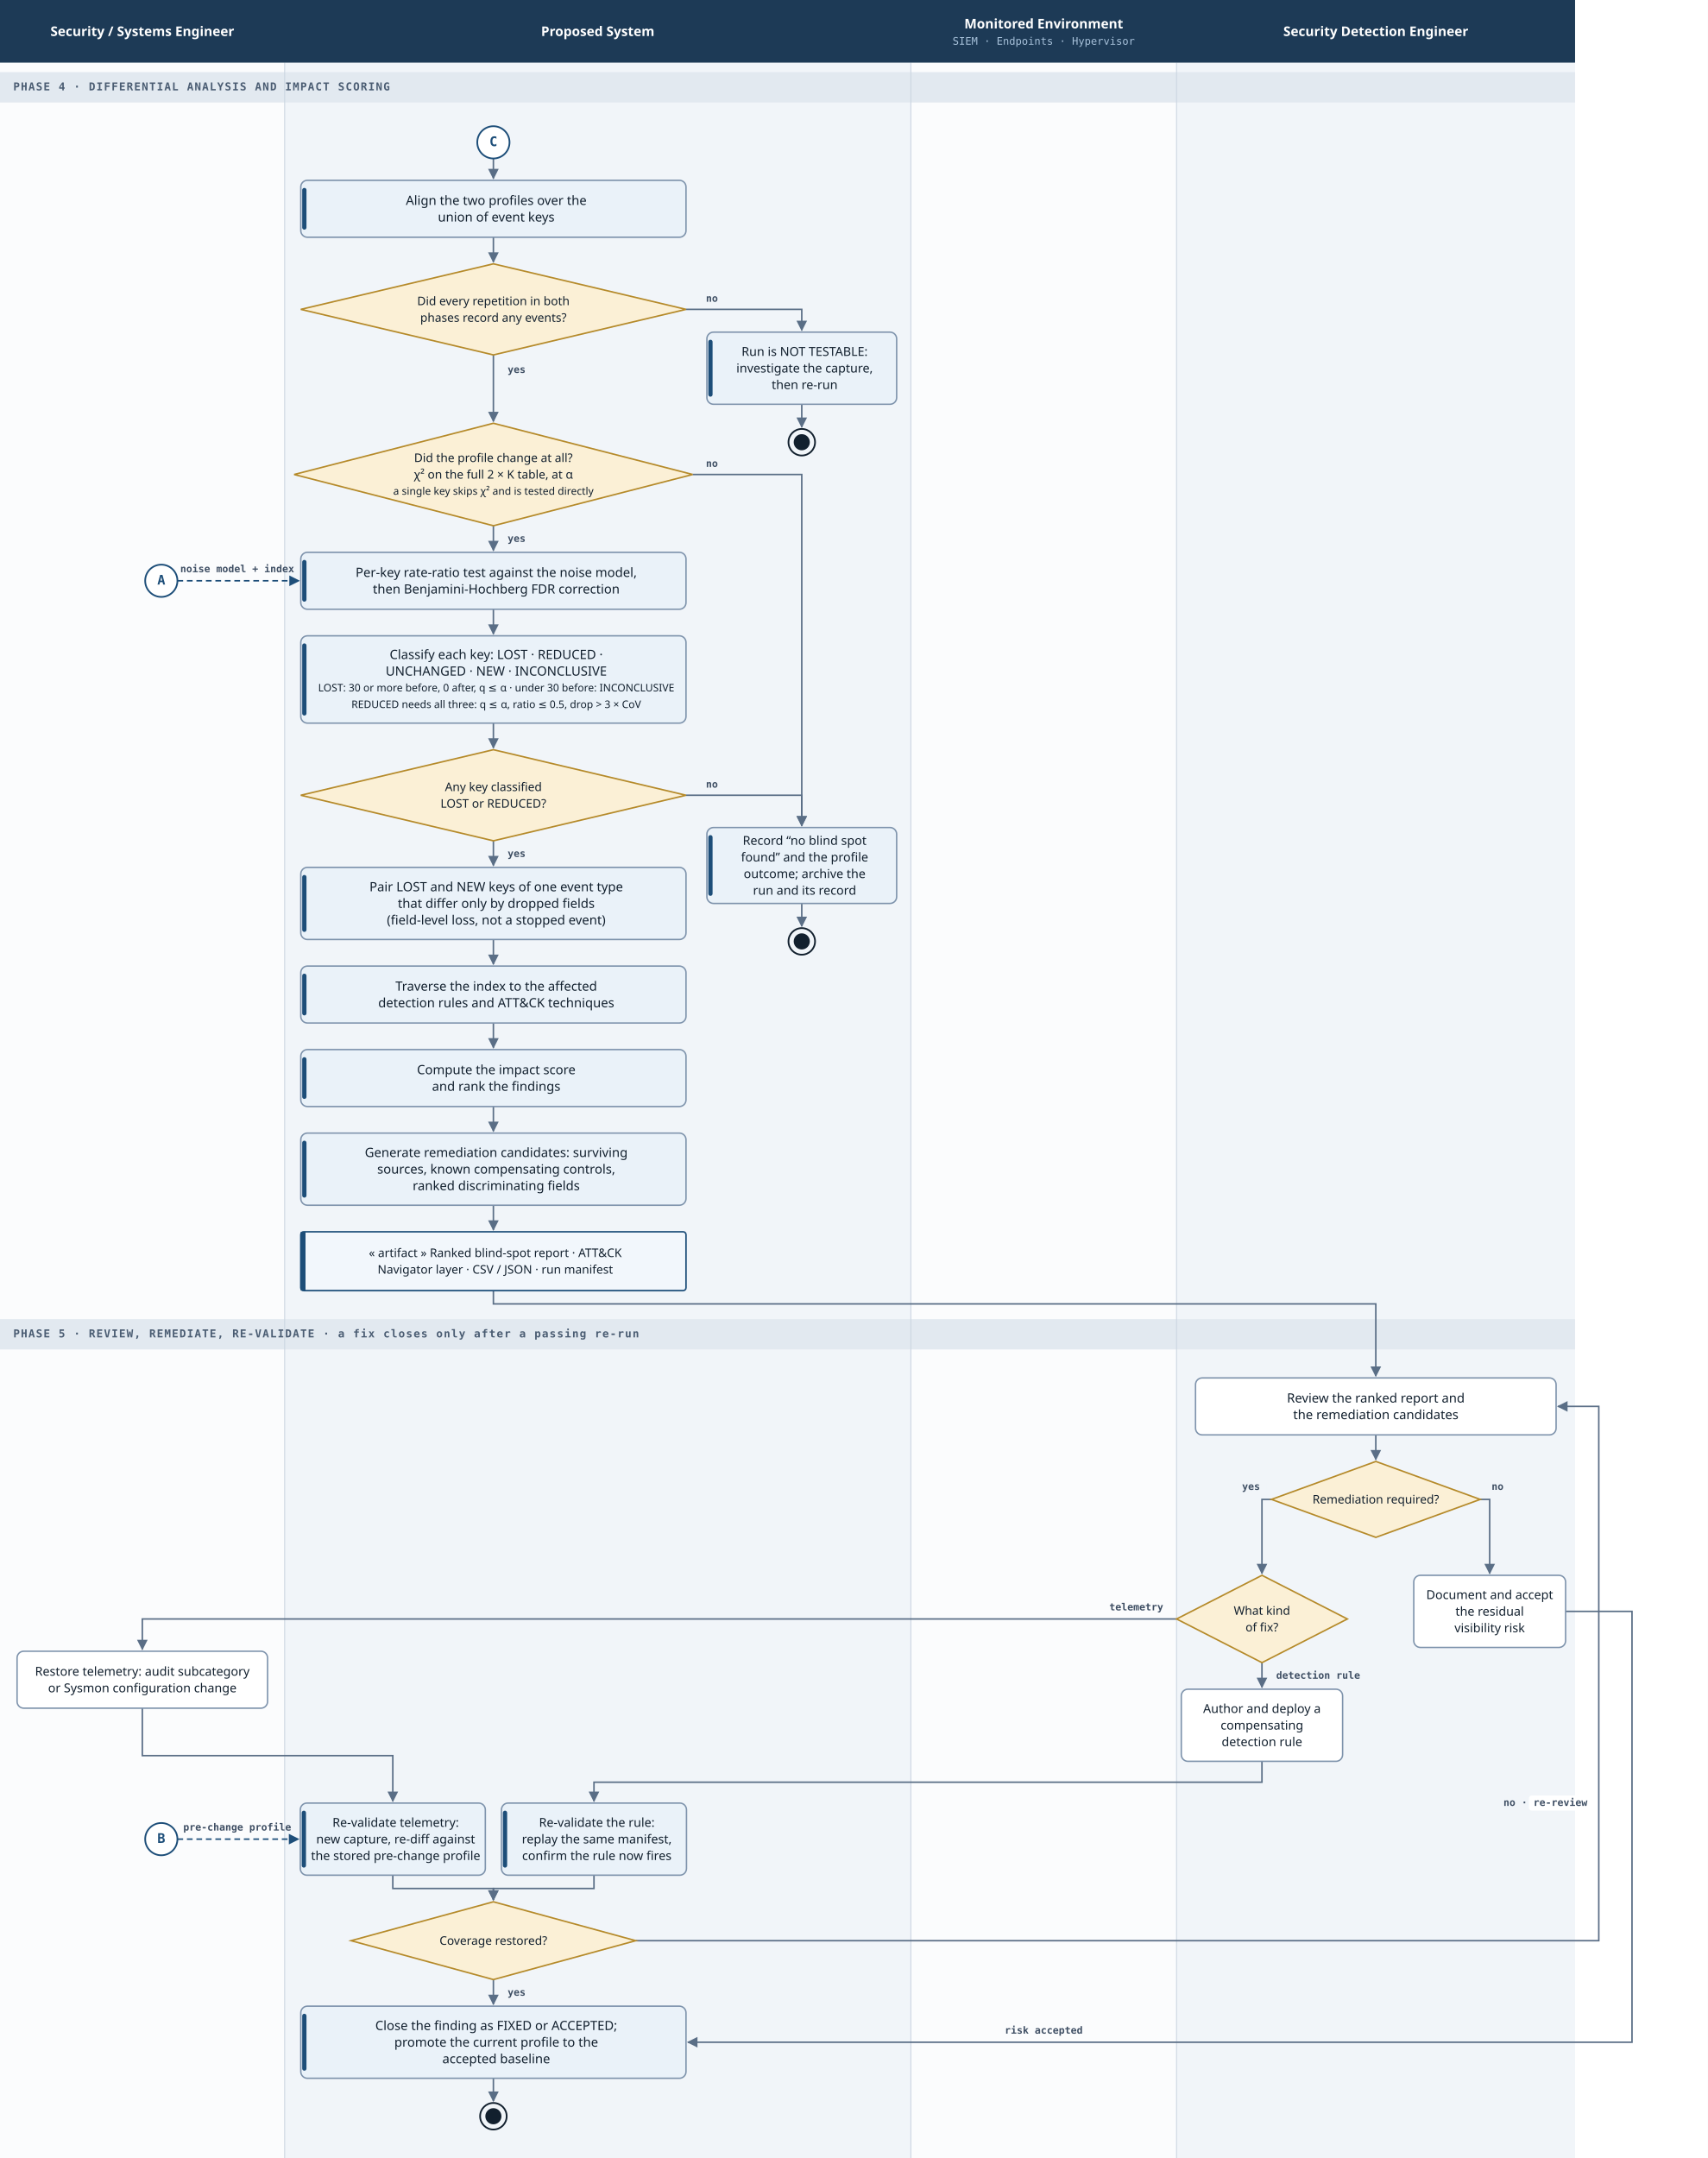
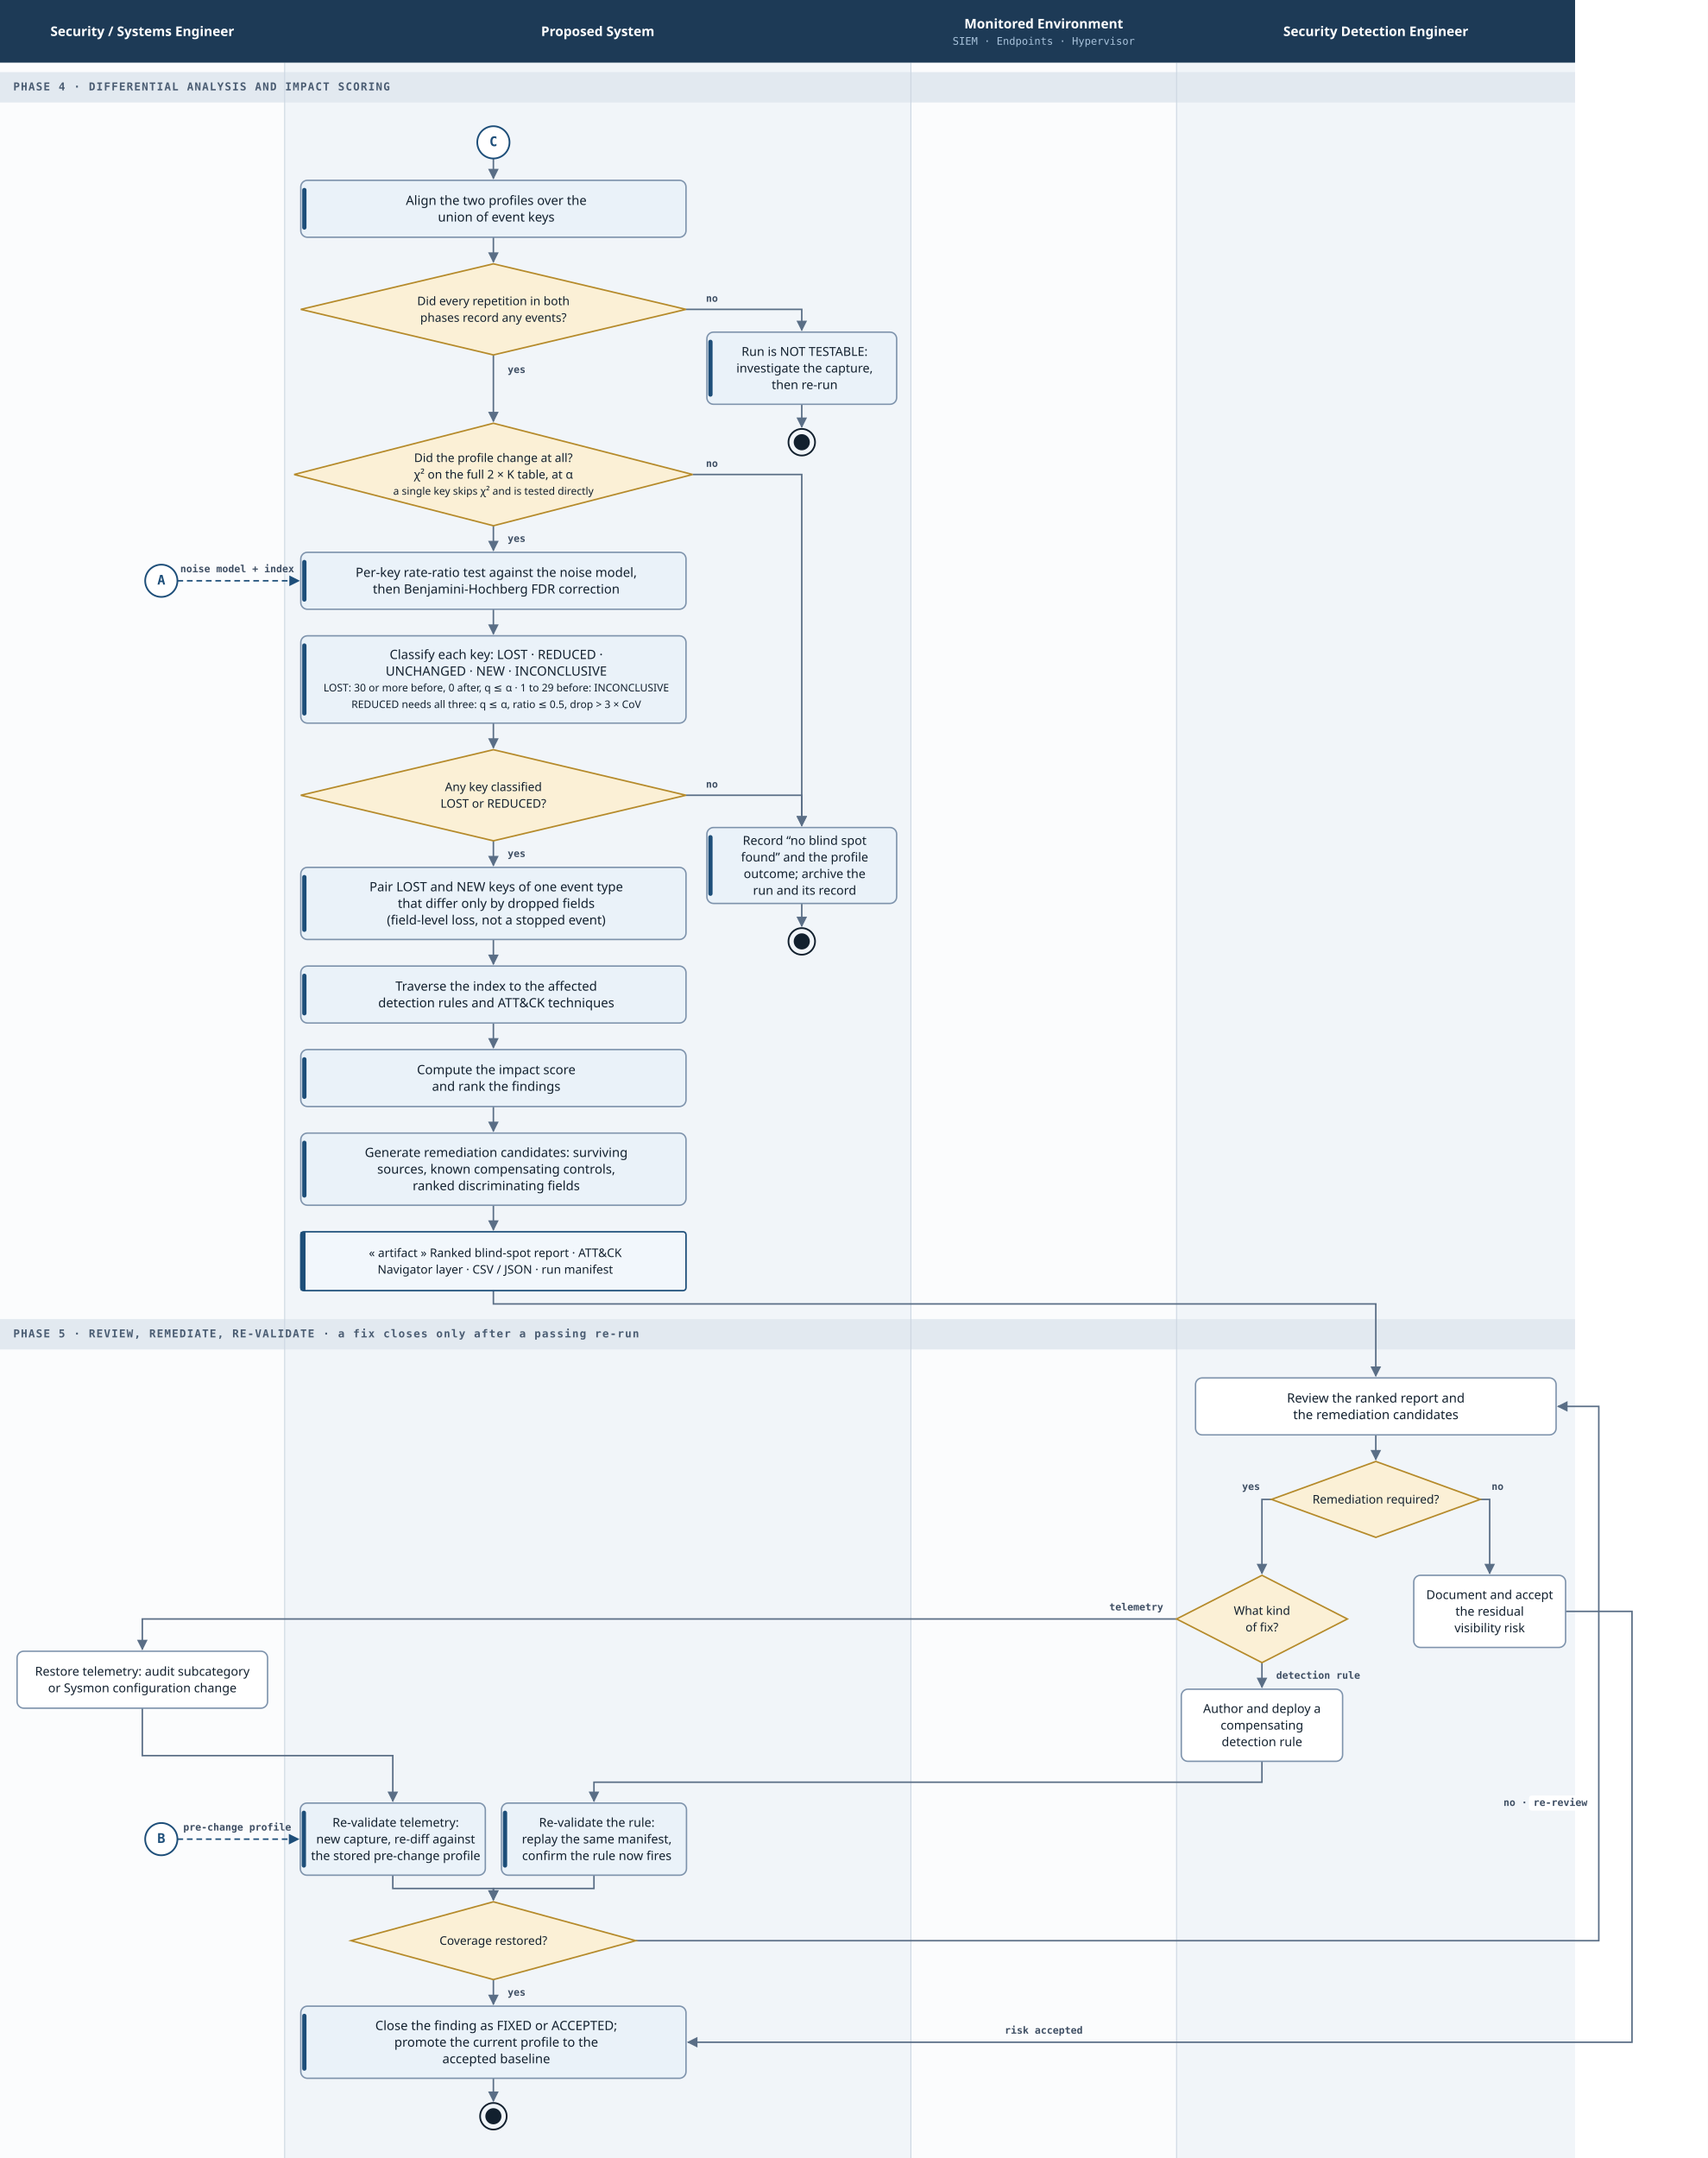
<svg xmlns="http://www.w3.org/2000/svg" width="1800" height="2274" viewBox="0 0 1800 2274" role="img" aria-label="Revised activity diagram, phases 4 and 5: a capture check that ends untestable runs, the global gate, per-key testing and classification, field-level loss pairing, impact scoring, review, remediation and re-validation." class="dg">
  <rect x="0" y="0" width="1800" height="2274" fill="#FFFFFF" />
  <defs>
    <marker id="ar" viewBox="0 0 10 10" refX="9" refY="5" markerWidth="7" markerHeight="7" orient="auto-start-reverse">
      <path d="M0,0 L10,5 L0,10 z" fill="#5A6E86" />
    </marker>
    <marker id="ard" viewBox="0 0 10 10" refX="9" refY="5" markerWidth="7" markerHeight="7" orient="auto-start-reverse">
      <path d="M0,0 L10,5 L0,10 z" fill="#1D4E79" />
    </marker>
  </defs>
  <rect x="0" y="66" width="300" height="2208" fill="#FBFCFD" />
  <rect x="300" y="66" width="660" height="2208" fill="#F1F5F9" />
  <rect x="960" y="66" width="280" height="2208" fill="#FBFCFD" />
  <rect x="1240" y="66" width="420" height="2208" fill="#F1F5F9" />
  <rect x="0" y="76" width="1660" height="32" fill="#E2E9F0" />
  <text x="14" y="92" font-size="11.5" font-weight="600" text-anchor="start" fill="#4A5C72" font-family="'IBM Plex Mono', ui-monospace, monospace" letter-spacing="0.09em" dominant-baseline="middle">PHASE 4  ·  DIFFERENTIAL ANALYSIS AND IMPACT SCORING</text>
  <rect x="0" y="1390" width="1660" height="32" fill="#E2E9F0" />
  <text x="14" y="1406" font-size="11.5" font-weight="600" text-anchor="start" fill="#4A5C72" font-family="'IBM Plex Mono', ui-monospace, monospace" letter-spacing="0.09em" dominant-baseline="middle">PHASE 5  ·  REVIEW, REMEDIATE, RE-VALIDATE  ·  a fix closes only after a passing re-run</text>
  <line x1="300" y1="66" x2="300" y2="2274" stroke="#CBD6E1" stroke-width="1" />
  <line x1="960" y1="66" x2="960" y2="2274" stroke="#CBD6E1" stroke-width="1" />
  <line x1="1240" y1="66" x2="1240" y2="2274" stroke="#CBD6E1" stroke-width="1" />
  <rect x="0" y="0" width="1660" height="66" fill="#1D3A56" />
  <text x="150.0" y="33" font-size="14" font-weight="600" text-anchor="middle" fill="#FFFFFF" font-family="'IBM Plex Sans', ui-sans-serif, system-ui, sans-serif" dominant-baseline="middle">Security / Systems Engineer</text>
  <text x="630.0" y="33" font-size="14" font-weight="600" text-anchor="middle" fill="#FFFFFF" font-family="'IBM Plex Sans', ui-sans-serif, system-ui, sans-serif" dominant-baseline="middle">Proposed System</text>
  <text x="1100.0" y="25" font-size="14" font-weight="600" text-anchor="middle" fill="#FFFFFF" font-family="'IBM Plex Sans', ui-sans-serif, system-ui, sans-serif" dominant-baseline="middle">Monitored Environment</text>
  <text x="1100.0" y="44" font-size="11" font-weight="400" text-anchor="middle" fill="#A8C2DB" font-family="'IBM Plex Mono', ui-monospace, monospace" dominant-baseline="middle">SIEM · Endpoints · Hypervisor</text>
  <text x="1450.0" y="33" font-size="14" font-weight="600" text-anchor="middle" fill="#FFFFFF" font-family="'IBM Plex Sans', ui-sans-serif, system-ui, sans-serif" dominant-baseline="middle">Security Detection Engineer</text>
  <path d="M520.0 167 V188.0" fill="none" stroke="#5A6E86" stroke-width="1.6" marker-end="url(#ar)" />
  <path d="M520.0 250 V276.0" fill="none" stroke="#5A6E86" stroke-width="1.6" marker-end="url(#ar)" />
  <path d="M723.0 326.0 H845.0 V348.0" fill="none" stroke="#5A6E86" stroke-width="1.6" marker-end="url(#ar)" />
  <path d="M845.0 426 V450.0" fill="none" stroke="#5A6E86" stroke-width="1.6" marker-end="url(#ar)" />
  <path d="M520.0 374 V444.0" fill="none" stroke="#5A6E86" stroke-width="1.6" marker-end="url(#ar)" />
  <path d="M520.0 554 V580.0" fill="none" stroke="#5A6E86" stroke-width="1.6" marker-end="url(#ar)" />
  <path d="M187.0 612.0 H315.0" fill="none" stroke="#1D4E79" stroke-width="1.6" stroke-dasharray="6 4" marker-end="url(#ard)" />
  <path d="M520.0 642 V668.0" fill="none" stroke="#5A6E86" stroke-width="1.6" marker-end="url(#ar)" />
  <path d="M520.0 762 V788.0" fill="none" stroke="#5A6E86" stroke-width="1.6" marker-end="url(#ar)" />
  <path d="M730.0 500.0 H845.0 V870.0" fill="none" stroke="#5A6E86" stroke-width="1.6" marker-end="url(#ar)" />
  <path d="M723.0 838.0 H845.0 V870.0" fill="none" stroke="#5A6E86" stroke-width="1.6" marker-end="url(#ar)" />
  <path d="M845.0 952 V976.0" fill="none" stroke="#5A6E86" stroke-width="1.6" marker-end="url(#ar)" />
  <path d="M520.0 886 V912.0" fill="none" stroke="#5A6E86" stroke-width="1.6" marker-end="url(#ar)" />
  <path d="M520.0 990 V1016.0" fill="none" stroke="#5A6E86" stroke-width="1.6" marker-end="url(#ar)" />
  <path d="M520.0 1078 V1104.0" fill="none" stroke="#5A6E86" stroke-width="1.6" marker-end="url(#ar)" />
  <path d="M520.0 1166 V1192.0" fill="none" stroke="#5A6E86" stroke-width="1.6" marker-end="url(#ar)" />
  <path d="M520.0 1270 V1296.0" fill="none" stroke="#5A6E86" stroke-width="1.6" marker-end="url(#ar)" />
  <path d="M520.0 1360 V1374 H1450.0 V1450.0" fill="none" stroke="#5A6E86" stroke-width="1.6" marker-end="url(#ar)" />
  <path d="M1450.0 1512 V1538.0" fill="none" stroke="#5A6E86" stroke-width="1.6" marker-end="url(#ar)" />
  <path d="M1340.0 1580.0 H1330.0 V1658.0" fill="none" stroke="#5A6E86" stroke-width="1.6" marker-end="url(#ar)" />
  <path d="M1560.0 1580.0 H1570.0 V1658.0" fill="none" stroke="#5A6E86" stroke-width="1.6" marker-end="url(#ar)" />
  <path d="M1330.0 1752 V1778.0" fill="none" stroke="#5A6E86" stroke-width="1.6" marker-end="url(#ar)" />
  <path d="M1240.0 1706.0 H150.0 V1738.0" fill="none" stroke="#5A6E86" stroke-width="1.6" marker-end="url(#ar)" />
  <path d="M150.0 1800 V1850 H414.0 V1898.0" fill="none" stroke="#5A6E86" stroke-width="1.6" marker-end="url(#ar)" />
  <path d="M1330.0 1856 V1878 H626.0 V1898.0" fill="none" stroke="#5A6E86" stroke-width="1.6" marker-end="url(#ar)" />
  <path d="M187.0 1938.0 H314.5" fill="none" stroke="#1D4E79" stroke-width="1.6" stroke-dasharray="6 4" marker-end="url(#ard)" />
  <path d="M414.0 1976 V1990 H520.0 V2002.0" fill="none" stroke="#5A6E86" stroke-width="1.6" marker-end="url(#ar)" />
  <path d="M626.0 1976 V1990 H520.0 V2002.0" fill="none" stroke="#5A6E86" stroke-width="1.6" marker-end="url(#ar)" />
  <path d="M670.0 2045.0 H1685 V1482.0 H1642.0" fill="none" stroke="#5A6E86" stroke-width="1.6" marker-end="url(#ar)" />
  <path d="M520.0 2086 V2112.0" fill="none" stroke="#5A6E86" stroke-width="1.6" marker-end="url(#ar)" />
  <path d="M1650.0 1698.0 H1720 V2152.0 H725.0" fill="none" stroke="#5A6E86" stroke-width="1.6" marker-end="url(#ar)" />
  <path d="M520.0 2190 V2214.0" fill="none" stroke="#5A6E86" stroke-width="1.6" marker-end="url(#ar)" />
  <circle cx="520.0" cy="150" r="17" fill="#FFFFFF" stroke="#1D4E79" stroke-width="1.8" />
  <text x="520.0" y="150" font-size="14" font-weight="700" text-anchor="middle" fill="#1D4E79" font-family="'IBM Plex Mono', ui-monospace, monospace" dominant-baseline="middle">C</text>
  <rect x="317.0" y="190" width="406.0" height="60" rx="7" fill="#EAF2F9" stroke="#7E93AC" stroke-width="1.5" />
  <rect x="318.5" y="198" width="4.5" height="44" rx="2.2" fill="#1D4E79" />
  <text x="523.0" y="211.25" font-size="13.5" font-weight="400" text-anchor="middle" fill="#12202E" font-family="'IBM Plex Sans', ui-sans-serif, system-ui, sans-serif" dominant-baseline="middle">Align the two profiles over the</text>
  <text x="523.0" y="228.75" font-size="13.5" font-weight="400" text-anchor="middle" fill="#12202E" font-family="'IBM Plex Sans', ui-sans-serif, system-ui, sans-serif" dominant-baseline="middle">union of event keys</text>
  <path d="M520.0 278 L723.0 326 L520.0 374 L317.0 326 Z" fill="#FBF0D6" stroke="#B58A2A" stroke-width="1.6" />
  <text x="520.0" y="317.25" font-size="12.5" font-weight="400" text-anchor="middle" fill="#12202E" font-family="'IBM Plex Sans', ui-sans-serif, system-ui, sans-serif" dominant-baseline="middle">Did every repetition in both</text>
  <text x="520.0" y="334.75" font-size="12.5" font-weight="400" text-anchor="middle" fill="#12202E" font-family="'IBM Plex Sans', ui-sans-serif, system-ui, sans-serif" dominant-baseline="middle">phases record any events?</text>
  <rect x="745.0" y="350" width="200.0" height="76" rx="7" fill="#EAF2F9" stroke="#7E93AC" stroke-width="1.5" />
  <rect x="746.5" y="358" width="4.5" height="60" rx="2.2" fill="#1D4E79" />
  <text x="848.0" y="370.5" font-size="13" font-weight="400" text-anchor="middle" fill="#12202E" font-family="'IBM Plex Sans', ui-sans-serif, system-ui, sans-serif" dominant-baseline="middle">Run is NOT TESTABLE:</text>
  <text x="848.0" y="388.0" font-size="13" font-weight="400" text-anchor="middle" fill="#12202E" font-family="'IBM Plex Sans', ui-sans-serif, system-ui, sans-serif" dominant-baseline="middle">investigate the capture,</text>
  <text x="848.0" y="405.5" font-size="13" font-weight="400" text-anchor="middle" fill="#12202E" font-family="'IBM Plex Sans', ui-sans-serif, system-ui, sans-serif" dominant-baseline="middle">then re-run</text>
  <rect x="737.0" y="307.0" width="21.8" height="16" rx="3" fill="#F1F5F9" />
  <text x="744.0" y="315.0" font-size="10.5" font-weight="600" text-anchor="start" fill="#3E4E63" font-family="'IBM Plex Mono', ui-monospace, monospace" dominant-baseline="middle">no</text>
  <circle cx="845.0" cy="466" r="14" fill="none" stroke="#12202E" stroke-width="1.8" />
  <circle cx="845.0" cy="466" r="8.5" fill="#12202E" />
  <path d="M520.0 446 L730.0 500 L520.0 554 L310.0 500 Z" fill="#FBF0D6" stroke="#B58A2A" stroke-width="1.6" />
  <text x="520.0" y="482.5" font-size="12.5" font-weight="400" text-anchor="middle" fill="#12202E" font-family="'IBM Plex Sans', ui-sans-serif, system-ui, sans-serif" dominant-baseline="middle">Did the profile change at all?</text>
  <text x="520.0" y="500.0" font-size="12.5" font-weight="400" text-anchor="middle" fill="#12202E" font-family="'IBM Plex Sans', ui-sans-serif, system-ui, sans-serif" dominant-baseline="middle">χ² on the full 2 × K table, at α</text>
  <text x="520.0" y="517.5" font-size="11" font-weight="400" text-anchor="middle" fill="#12202E" font-family="'IBM Plex Sans', ui-sans-serif, system-ui, sans-serif" dominant-baseline="middle">a single key skips χ² and is tested directly</text>
  <rect x="528.0" y="382" width="25.7" height="16" rx="3" fill="#F1F5F9" />
  <text x="535.0" y="390" font-size="10.5" font-weight="600" text-anchor="start" fill="#3E4E63" font-family="'IBM Plex Mono', ui-monospace, monospace" dominant-baseline="middle">yes</text>
  <rect x="317.0" y="582" width="406.0" height="60" rx="7" fill="#EAF2F9" stroke="#7E93AC" stroke-width="1.5" />
  <rect x="318.5" y="590" width="4.5" height="44" rx="2.2" fill="#1D4E79" />
  <text x="523.0" y="603.25" font-size="13.5" font-weight="400" text-anchor="middle" fill="#12202E" font-family="'IBM Plex Sans', ui-sans-serif, system-ui, sans-serif" dominant-baseline="middle">Per-key rate-ratio test against the noise model,</text>
  <text x="523.0" y="620.75" font-size="13.5" font-weight="400" text-anchor="middle" fill="#12202E" font-family="'IBM Plex Sans', ui-sans-serif, system-ui, sans-serif" dominant-baseline="middle">then Benjamini-Hochberg FDR correction</text>
  <rect x="528.0" y="560" width="25.7" height="16" rx="3" fill="#F1F5F9" />
  <text x="535.0" y="568" font-size="10.5" font-weight="600" text-anchor="start" fill="#3E4E63" font-family="'IBM Plex Mono', ui-monospace, monospace" dominant-baseline="middle">yes</text>
  <circle cx="170" cy="612.0" r="17" fill="#FFFFFF" stroke="#1D4E79" stroke-width="1.8" />
  <text x="170" y="612.0" font-size="14" font-weight="700" text-anchor="middle" fill="#1D4E79" font-family="'IBM Plex Mono', ui-monospace, monospace" dominant-baseline="middle">A</text>
  <rect x="205.95" y="592.0" width="88.1" height="16" rx="3" fill="#FBFCFD" />
  <text x="250" y="600.0" font-size="10.5" font-weight="600" text-anchor="middle" fill="#3E4E63" font-family="'IBM Plex Mono', ui-monospace, monospace" dominant-baseline="middle">noise model + index</text>
  <rect x="317.0" y="670" width="406.0" height="92" rx="7" fill="#EAF2F9" stroke="#7E93AC" stroke-width="1.5" />
  <rect x="318.5" y="678" width="4.5" height="76" rx="2.2" fill="#1D4E79" />
  <text x="523.0" y="689.75" font-size="13.5" font-weight="400" text-anchor="middle" fill="#12202E" font-family="'IBM Plex Sans', ui-sans-serif, system-ui, sans-serif" dominant-baseline="middle">Classify each key:  LOST · REDUCED ·</text>
  <text x="523.0" y="707.25" font-size="13.5" font-weight="400" text-anchor="middle" fill="#12202E" font-family="'IBM Plex Sans', ui-sans-serif, system-ui, sans-serif" dominant-baseline="middle">UNCHANGED · NEW · INCONCLUSIVE</text>
-   <text x="523.0" y="724.75" font-size="11" font-weight="400" text-anchor="middle" fill="#12202E" font-family="'IBM Plex Sans', ui-sans-serif, system-ui, sans-serif" dominant-baseline="middle">LOST: 30 or more before, 0 after, q ≤ α   ·   under 30 before: INCONCLUSIVE</text>
+   <text x="523.0" y="724.75" font-size="11" font-weight="400" text-anchor="middle" fill="#12202E" font-family="'IBM Plex Sans', ui-sans-serif, system-ui, sans-serif" dominant-baseline="middle">LOST: 30 or more before, 0 after, q ≤ α   ·   1 to 29 before: INCONCLUSIVE</text>
  <text x="523.0" y="742.25" font-size="11" font-weight="400" text-anchor="middle" fill="#12202E" font-family="'IBM Plex Sans', ui-sans-serif, system-ui, sans-serif" dominant-baseline="middle">REDUCED needs all three:  q ≤ α,  ratio ≤ 0.5,  drop &gt; 3 × CoV</text>
  <path d="M520.0 790 L723.0 838 L520.0 886 L317.0 838 Z" fill="#FBF0D6" stroke="#B58A2A" stroke-width="1.6" />
  <text x="520.0" y="829.25" font-size="12.5" font-weight="400" text-anchor="middle" fill="#12202E" font-family="'IBM Plex Sans', ui-sans-serif, system-ui, sans-serif" dominant-baseline="middle">Any key classified</text>
  <text x="520.0" y="846.75" font-size="12.5" font-weight="400" text-anchor="middle" fill="#12202E" font-family="'IBM Plex Sans', ui-sans-serif, system-ui, sans-serif" dominant-baseline="middle">LOST or REDUCED?</text>
  <rect x="745.0" y="872" width="200.0" height="80" rx="7" fill="#EAF2F9" stroke="#7E93AC" stroke-width="1.5" />
  <rect x="746.5" y="880" width="4.5" height="64" rx="2.2" fill="#1D4E79" />
  <text x="848.0" y="885.75" font-size="13" font-weight="400" text-anchor="middle" fill="#12202E" font-family="'IBM Plex Sans', ui-sans-serif, system-ui, sans-serif" dominant-baseline="middle">Record “no blind spot</text>
  <text x="848.0" y="903.25" font-size="13" font-weight="400" text-anchor="middle" fill="#12202E" font-family="'IBM Plex Sans', ui-sans-serif, system-ui, sans-serif" dominant-baseline="middle">found” and the profile</text>
  <text x="848.0" y="920.75" font-size="13" font-weight="400" text-anchor="middle" fill="#12202E" font-family="'IBM Plex Sans', ui-sans-serif, system-ui, sans-serif" dominant-baseline="middle">outcome; archive the</text>
  <text x="848.0" y="938.25" font-size="13" font-weight="400" text-anchor="middle" fill="#12202E" font-family="'IBM Plex Sans', ui-sans-serif, system-ui, sans-serif" dominant-baseline="middle">run and its record</text>
  <rect x="737.0" y="481.0" width="21.8" height="16" rx="3" fill="#F1F5F9" />
  <text x="744.0" y="489.0" font-size="10.5" font-weight="600" text-anchor="start" fill="#3E4E63" font-family="'IBM Plex Mono', ui-monospace, monospace" dominant-baseline="middle">no</text>
  <rect x="737.0" y="819.0" width="21.8" height="16" rx="3" fill="#F1F5F9" />
  <text x="744.0" y="827.0" font-size="10.5" font-weight="600" text-anchor="start" fill="#3E4E63" font-family="'IBM Plex Mono', ui-monospace, monospace" dominant-baseline="middle">no</text>
  <circle cx="845.0" cy="992" r="14" fill="none" stroke="#12202E" stroke-width="1.8" />
  <circle cx="845.0" cy="992" r="8.5" fill="#12202E" />
  <rect x="317.0" y="914" width="406.0" height="76" rx="7" fill="#EAF2F9" stroke="#7E93AC" stroke-width="1.5" />
  <rect x="318.5" y="922" width="4.5" height="60" rx="2.2" fill="#1D4E79" />
  <text x="523.0" y="934.5" font-size="13.5" font-weight="400" text-anchor="middle" fill="#12202E" font-family="'IBM Plex Sans', ui-sans-serif, system-ui, sans-serif" dominant-baseline="middle">Pair LOST and NEW keys of one event type</text>
  <text x="523.0" y="952.0" font-size="13.5" font-weight="400" text-anchor="middle" fill="#12202E" font-family="'IBM Plex Sans', ui-sans-serif, system-ui, sans-serif" dominant-baseline="middle">that differ only by dropped fields</text>
  <text x="523.0" y="969.5" font-size="13.5" font-weight="400" text-anchor="middle" fill="#12202E" font-family="'IBM Plex Sans', ui-sans-serif, system-ui, sans-serif" dominant-baseline="middle">(field-level loss, not a stopped event)</text>
  <rect x="528.0" y="892" width="25.7" height="16" rx="3" fill="#F1F5F9" />
  <text x="535.0" y="900" font-size="10.5" font-weight="600" text-anchor="start" fill="#3E4E63" font-family="'IBM Plex Mono', ui-monospace, monospace" dominant-baseline="middle">yes</text>
  <rect x="317.0" y="1018" width="406.0" height="60" rx="7" fill="#EAF2F9" stroke="#7E93AC" stroke-width="1.5" />
  <rect x="318.5" y="1026" width="4.5" height="44" rx="2.2" fill="#1D4E79" />
  <text x="523.0" y="1039.25" font-size="13.5" font-weight="400" text-anchor="middle" fill="#12202E" font-family="'IBM Plex Sans', ui-sans-serif, system-ui, sans-serif" dominant-baseline="middle">Traverse the index to the affected</text>
  <text x="523.0" y="1056.75" font-size="13.5" font-weight="400" text-anchor="middle" fill="#12202E" font-family="'IBM Plex Sans', ui-sans-serif, system-ui, sans-serif" dominant-baseline="middle">detection rules and ATT&amp;CK techniques</text>
  <rect x="317.0" y="1106" width="406.0" height="60" rx="7" fill="#EAF2F9" stroke="#7E93AC" stroke-width="1.5" />
  <rect x="318.5" y="1114" width="4.5" height="44" rx="2.2" fill="#1D4E79" />
  <text x="523.0" y="1127.25" font-size="13.5" font-weight="400" text-anchor="middle" fill="#12202E" font-family="'IBM Plex Sans', ui-sans-serif, system-ui, sans-serif" dominant-baseline="middle">Compute the impact score</text>
  <text x="523.0" y="1144.75" font-size="13.5" font-weight="400" text-anchor="middle" fill="#12202E" font-family="'IBM Plex Sans', ui-sans-serif, system-ui, sans-serif" dominant-baseline="middle">and rank the findings</text>
  <rect x="317.0" y="1194" width="406.0" height="76" rx="7" fill="#EAF2F9" stroke="#7E93AC" stroke-width="1.5" />
  <rect x="318.5" y="1202" width="4.5" height="60" rx="2.2" fill="#1D4E79" />
  <text x="523.0" y="1214.5" font-size="13.5" font-weight="400" text-anchor="middle" fill="#12202E" font-family="'IBM Plex Sans', ui-sans-serif, system-ui, sans-serif" dominant-baseline="middle">Generate remediation candidates: surviving</text>
  <text x="523.0" y="1232.0" font-size="13.5" font-weight="400" text-anchor="middle" fill="#12202E" font-family="'IBM Plex Sans', ui-sans-serif, system-ui, sans-serif" dominant-baseline="middle">sources, known compensating controls,</text>
  <text x="523.0" y="1249.5" font-size="13.5" font-weight="400" text-anchor="middle" fill="#12202E" font-family="'IBM Plex Sans', ui-sans-serif, system-ui, sans-serif" dominant-baseline="middle">ranked discriminating fields</text>
  <rect x="317.0" y="1298" width="406.0" height="62" rx="3" fill="#F2F7FC" stroke="#1D4E79" stroke-width="1.6" />
  <rect x="317.0" y="1298" width="5" height="62" fill="#1D4E79" />
  <text x="522.0" y="1320.25" font-size="12.5" font-weight="400" text-anchor="middle" fill="#12202E" font-family="'IBM Plex Sans', ui-sans-serif, system-ui, sans-serif" dominant-baseline="middle">« artifact »  Ranked blind-spot report · ATT&amp;CK</text>
  <text x="522.0" y="1337.75" font-size="12.5" font-weight="400" text-anchor="middle" fill="#12202E" font-family="'IBM Plex Sans', ui-sans-serif, system-ui, sans-serif" dominant-baseline="middle">Navigator layer · CSV / JSON · run manifest</text>
  <rect x="1260.0" y="1452" width="380" height="60" rx="7" fill="#FFFFFF" stroke="#7E93AC" stroke-width="1.5" />
  <text x="1450.0" y="1473.25" font-size="13.5" font-weight="400" text-anchor="middle" fill="#12202E" font-family="'IBM Plex Sans', ui-sans-serif, system-ui, sans-serif" dominant-baseline="middle">Review the ranked report and</text>
  <text x="1450.0" y="1490.75" font-size="13.5" font-weight="400" text-anchor="middle" fill="#12202E" font-family="'IBM Plex Sans', ui-sans-serif, system-ui, sans-serif" dominant-baseline="middle">the remediation candidates</text>
  <path d="M1450.0 1540 L1560.0 1580 L1450.0 1620 L1340.0 1580 Z" fill="#FBF0D6" stroke="#B58A2A" stroke-width="1.6" />
  <text x="1450.0" y="1580.0" font-size="12.5" font-weight="400" text-anchor="middle" fill="#12202E" font-family="'IBM Plex Sans', ui-sans-serif, system-ui, sans-serif" dominant-baseline="middle">Remediation required?</text>
  <path d="M1330.0 1660 L1420.0 1706 L1330.0 1752 L1240.0 1706 Z" fill="#FBF0D6" stroke="#B58A2A" stroke-width="1.6" />
  <text x="1330.0" y="1697.25" font-size="12.5" font-weight="400" text-anchor="middle" fill="#12202E" font-family="'IBM Plex Sans', ui-sans-serif, system-ui, sans-serif" dominant-baseline="middle">What kind</text>
  <text x="1330.0" y="1714.75" font-size="12.5" font-weight="400" text-anchor="middle" fill="#12202E" font-family="'IBM Plex Sans', ui-sans-serif, system-ui, sans-serif" dominant-baseline="middle">of fix?</text>
  <rect x="1309.3" y="1559.0" width="25.7" height="16" rx="3" fill="#F1F5F9" />
  <text x="1328.0" y="1567.0" font-size="10.5" font-weight="600" text-anchor="end" fill="#3E4E63" font-family="'IBM Plex Mono', ui-monospace, monospace" dominant-baseline="middle">yes</text>
  <rect x="1490.0" y="1660" width="160" height="76" rx="7" fill="#FFFFFF" stroke="#7E93AC" stroke-width="1.5" />
  <text x="1570.0" y="1680.5" font-size="13" font-weight="400" text-anchor="middle" fill="#12202E" font-family="'IBM Plex Sans', ui-sans-serif, system-ui, sans-serif" dominant-baseline="middle">Document and accept</text>
  <text x="1570.0" y="1698.0" font-size="13" font-weight="400" text-anchor="middle" fill="#12202E" font-family="'IBM Plex Sans', ui-sans-serif, system-ui, sans-serif" dominant-baseline="middle">the residual</text>
  <text x="1570.0" y="1715.5" font-size="13" font-weight="400" text-anchor="middle" fill="#12202E" font-family="'IBM Plex Sans', ui-sans-serif, system-ui, sans-serif" dominant-baseline="middle">visibility risk</text>
  <rect x="1565.0" y="1559.0" width="21.8" height="16" rx="3" fill="#F1F5F9" />
  <text x="1572.0" y="1567.0" font-size="10.5" font-weight="600" text-anchor="start" fill="#3E4E63" font-family="'IBM Plex Mono', ui-monospace, monospace" dominant-baseline="middle">no</text>
  <rect x="1245.0" y="1780" width="170" height="76" rx="7" fill="#FFFFFF" stroke="#7E93AC" stroke-width="1.5" />
  <text x="1330.0" y="1800.5" font-size="13" font-weight="400" text-anchor="middle" fill="#12202E" font-family="'IBM Plex Sans', ui-sans-serif, system-ui, sans-serif" dominant-baseline="middle">Author and deploy a</text>
  <text x="1330.0" y="1818.0" font-size="13" font-weight="400" text-anchor="middle" fill="#12202E" font-family="'IBM Plex Sans', ui-sans-serif, system-ui, sans-serif" dominant-baseline="middle">compensating</text>
  <text x="1330.0" y="1835.5" font-size="13" font-weight="400" text-anchor="middle" fill="#12202E" font-family="'IBM Plex Sans', ui-sans-serif, system-ui, sans-serif" dominant-baseline="middle">detection rule</text>
  <rect x="1338.0" y="1758" width="68.6" height="16" rx="3" fill="#F1F5F9" />
  <text x="1345.0" y="1766" font-size="10.5" font-weight="600" text-anchor="start" fill="#3E4E63" font-family="'IBM Plex Mono', ui-monospace, monospace" dominant-baseline="middle">detection rule</text>
  <rect x="18.0" y="1740" width="264.0" height="60" rx="7" fill="#FFFFFF" stroke="#7E93AC" stroke-width="1.5" />
  <text x="150.0" y="1761.25" font-size="13" font-weight="400" text-anchor="middle" fill="#12202E" font-family="'IBM Plex Sans', ui-sans-serif, system-ui, sans-serif" dominant-baseline="middle">Restore telemetry: audit subcategory</text>
  <text x="150.0" y="1778.75" font-size="13" font-weight="400" text-anchor="middle" fill="#12202E" font-family="'IBM Plex Sans', ui-sans-serif, system-ui, sans-serif" dominant-baseline="middle">or Sysmon configuration change</text>
  <rect x="1183.9" y="1686.0" width="49.1" height="16" rx="3" fill="#FBFCFD" />
  <text x="1226.0" y="1694.0" font-size="10.5" font-weight="600" text-anchor="end" fill="#3E4E63" font-family="'IBM Plex Mono', ui-monospace, monospace" dominant-baseline="middle">telemetry</text>
  <rect x="316.5" y="1900" width="195" height="76" rx="7" fill="#EAF2F9" stroke="#7E93AC" stroke-width="1.5" />
  <rect x="318.0" y="1908" width="4.5" height="60" rx="2.2" fill="#1D4E79" />
  <text x="417.0" y="1920.5" font-size="13" font-weight="400" text-anchor="middle" fill="#12202E" font-family="'IBM Plex Sans', ui-sans-serif, system-ui, sans-serif" dominant-baseline="middle">Re-validate telemetry:</text>
  <text x="417.0" y="1938.0" font-size="13" font-weight="400" text-anchor="middle" fill="#12202E" font-family="'IBM Plex Sans', ui-sans-serif, system-ui, sans-serif" dominant-baseline="middle">new capture, re-diff against</text>
  <text x="417.0" y="1955.5" font-size="13" font-weight="400" text-anchor="middle" fill="#12202E" font-family="'IBM Plex Sans', ui-sans-serif, system-ui, sans-serif" dominant-baseline="middle">the stored pre-change profile</text>
  <rect x="528.5" y="1900" width="195" height="76" rx="7" fill="#EAF2F9" stroke="#7E93AC" stroke-width="1.5" />
  <rect x="530.0" y="1908" width="4.5" height="60" rx="2.2" fill="#1D4E79" />
  <text x="629.0" y="1920.5" font-size="13" font-weight="400" text-anchor="middle" fill="#12202E" font-family="'IBM Plex Sans', ui-sans-serif, system-ui, sans-serif" dominant-baseline="middle">Re-validate the rule:</text>
  <text x="629.0" y="1938.0" font-size="13" font-weight="400" text-anchor="middle" fill="#12202E" font-family="'IBM Plex Sans', ui-sans-serif, system-ui, sans-serif" dominant-baseline="middle">replay the same manifest,</text>
  <text x="629.0" y="1955.5" font-size="13" font-weight="400" text-anchor="middle" fill="#12202E" font-family="'IBM Plex Sans', ui-sans-serif, system-ui, sans-serif" dominant-baseline="middle">confirm the rule now fires</text>
  <circle cx="170" cy="1938.0" r="17" fill="#FFFFFF" stroke="#1D4E79" stroke-width="1.8" />
  <text x="170" y="1938.0" font-size="14" font-weight="700" text-anchor="middle" fill="#1D4E79" font-family="'IBM Plex Mono', ui-monospace, monospace" dominant-baseline="middle">B</text>
  <rect x="207.9" y="1918.0" width="84.2" height="16" rx="3" fill="#FBFCFD" />
  <text x="250" y="1926.0" font-size="10.5" font-weight="600" text-anchor="middle" fill="#3E4E63" font-family="'IBM Plex Mono', ui-monospace, monospace" dominant-baseline="middle">pre-change profile</text>
  <path d="M520.0 2004 L670.0 2045 L520.0 2086 L370.0 2045 Z" fill="#FBF0D6" stroke="#B58A2A" stroke-width="1.6" />
  <text x="520.0" y="2045.0" font-size="12.5" font-weight="400" text-anchor="middle" fill="#12202E" font-family="'IBM Plex Sans', ui-sans-serif, system-ui, sans-serif" dominant-baseline="middle">Coverage restored?</text>
  <rect x="1611.4" y="1892" width="68.6" height="16" rx="3" fill="#FFFFFF" />
  <text x="1673" y="1900" font-size="10.5" font-weight="600" text-anchor="end" fill="#3E4E63" font-family="'IBM Plex Mono', ui-monospace, monospace" dominant-baseline="middle">no · re-review</text>
  <rect x="317.0" y="2114" width="406.0" height="76" rx="7" fill="#EAF2F9" stroke="#7E93AC" stroke-width="1.5" />
  <rect x="318.5" y="2122" width="4.5" height="60" rx="2.2" fill="#1D4E79" />
  <text x="523.0" y="2134.5" font-size="13.5" font-weight="400" text-anchor="middle" fill="#12202E" font-family="'IBM Plex Sans', ui-sans-serif, system-ui, sans-serif" dominant-baseline="middle">Close the finding as FIXED or ACCEPTED;</text>
  <text x="523.0" y="2152.0" font-size="13.5" font-weight="400" text-anchor="middle" fill="#12202E" font-family="'IBM Plex Sans', ui-sans-serif, system-ui, sans-serif" dominant-baseline="middle">promote the current profile to the</text>
  <text x="523.0" y="2169.5" font-size="13.5" font-weight="400" text-anchor="middle" fill="#12202E" font-family="'IBM Plex Sans', ui-sans-serif, system-ui, sans-serif" dominant-baseline="middle">accepted baseline</text>
  <rect x="528.0" y="2092" width="25.7" height="16" rx="3" fill="#F1F5F9" />
  <text x="535.0" y="2100" font-size="10.5" font-weight="600" text-anchor="start" fill="#3E4E63" font-family="'IBM Plex Mono', ui-monospace, monospace" dominant-baseline="middle">yes</text>
  <rect x="1067.65" y="2132.0" width="64.7" height="16" rx="3" fill="#FBFCFD" />
  <text x="1100" y="2140.0" font-size="10.5" font-weight="600" text-anchor="middle" fill="#3E4E63" font-family="'IBM Plex Mono', ui-monospace, monospace" dominant-baseline="middle">risk accepted</text>
  <circle cx="520.0" cy="2230" r="14" fill="none" stroke="#12202E" stroke-width="1.8" />
  <circle cx="520.0" cy="2230" r="8.5" fill="#12202E" />
</svg>
